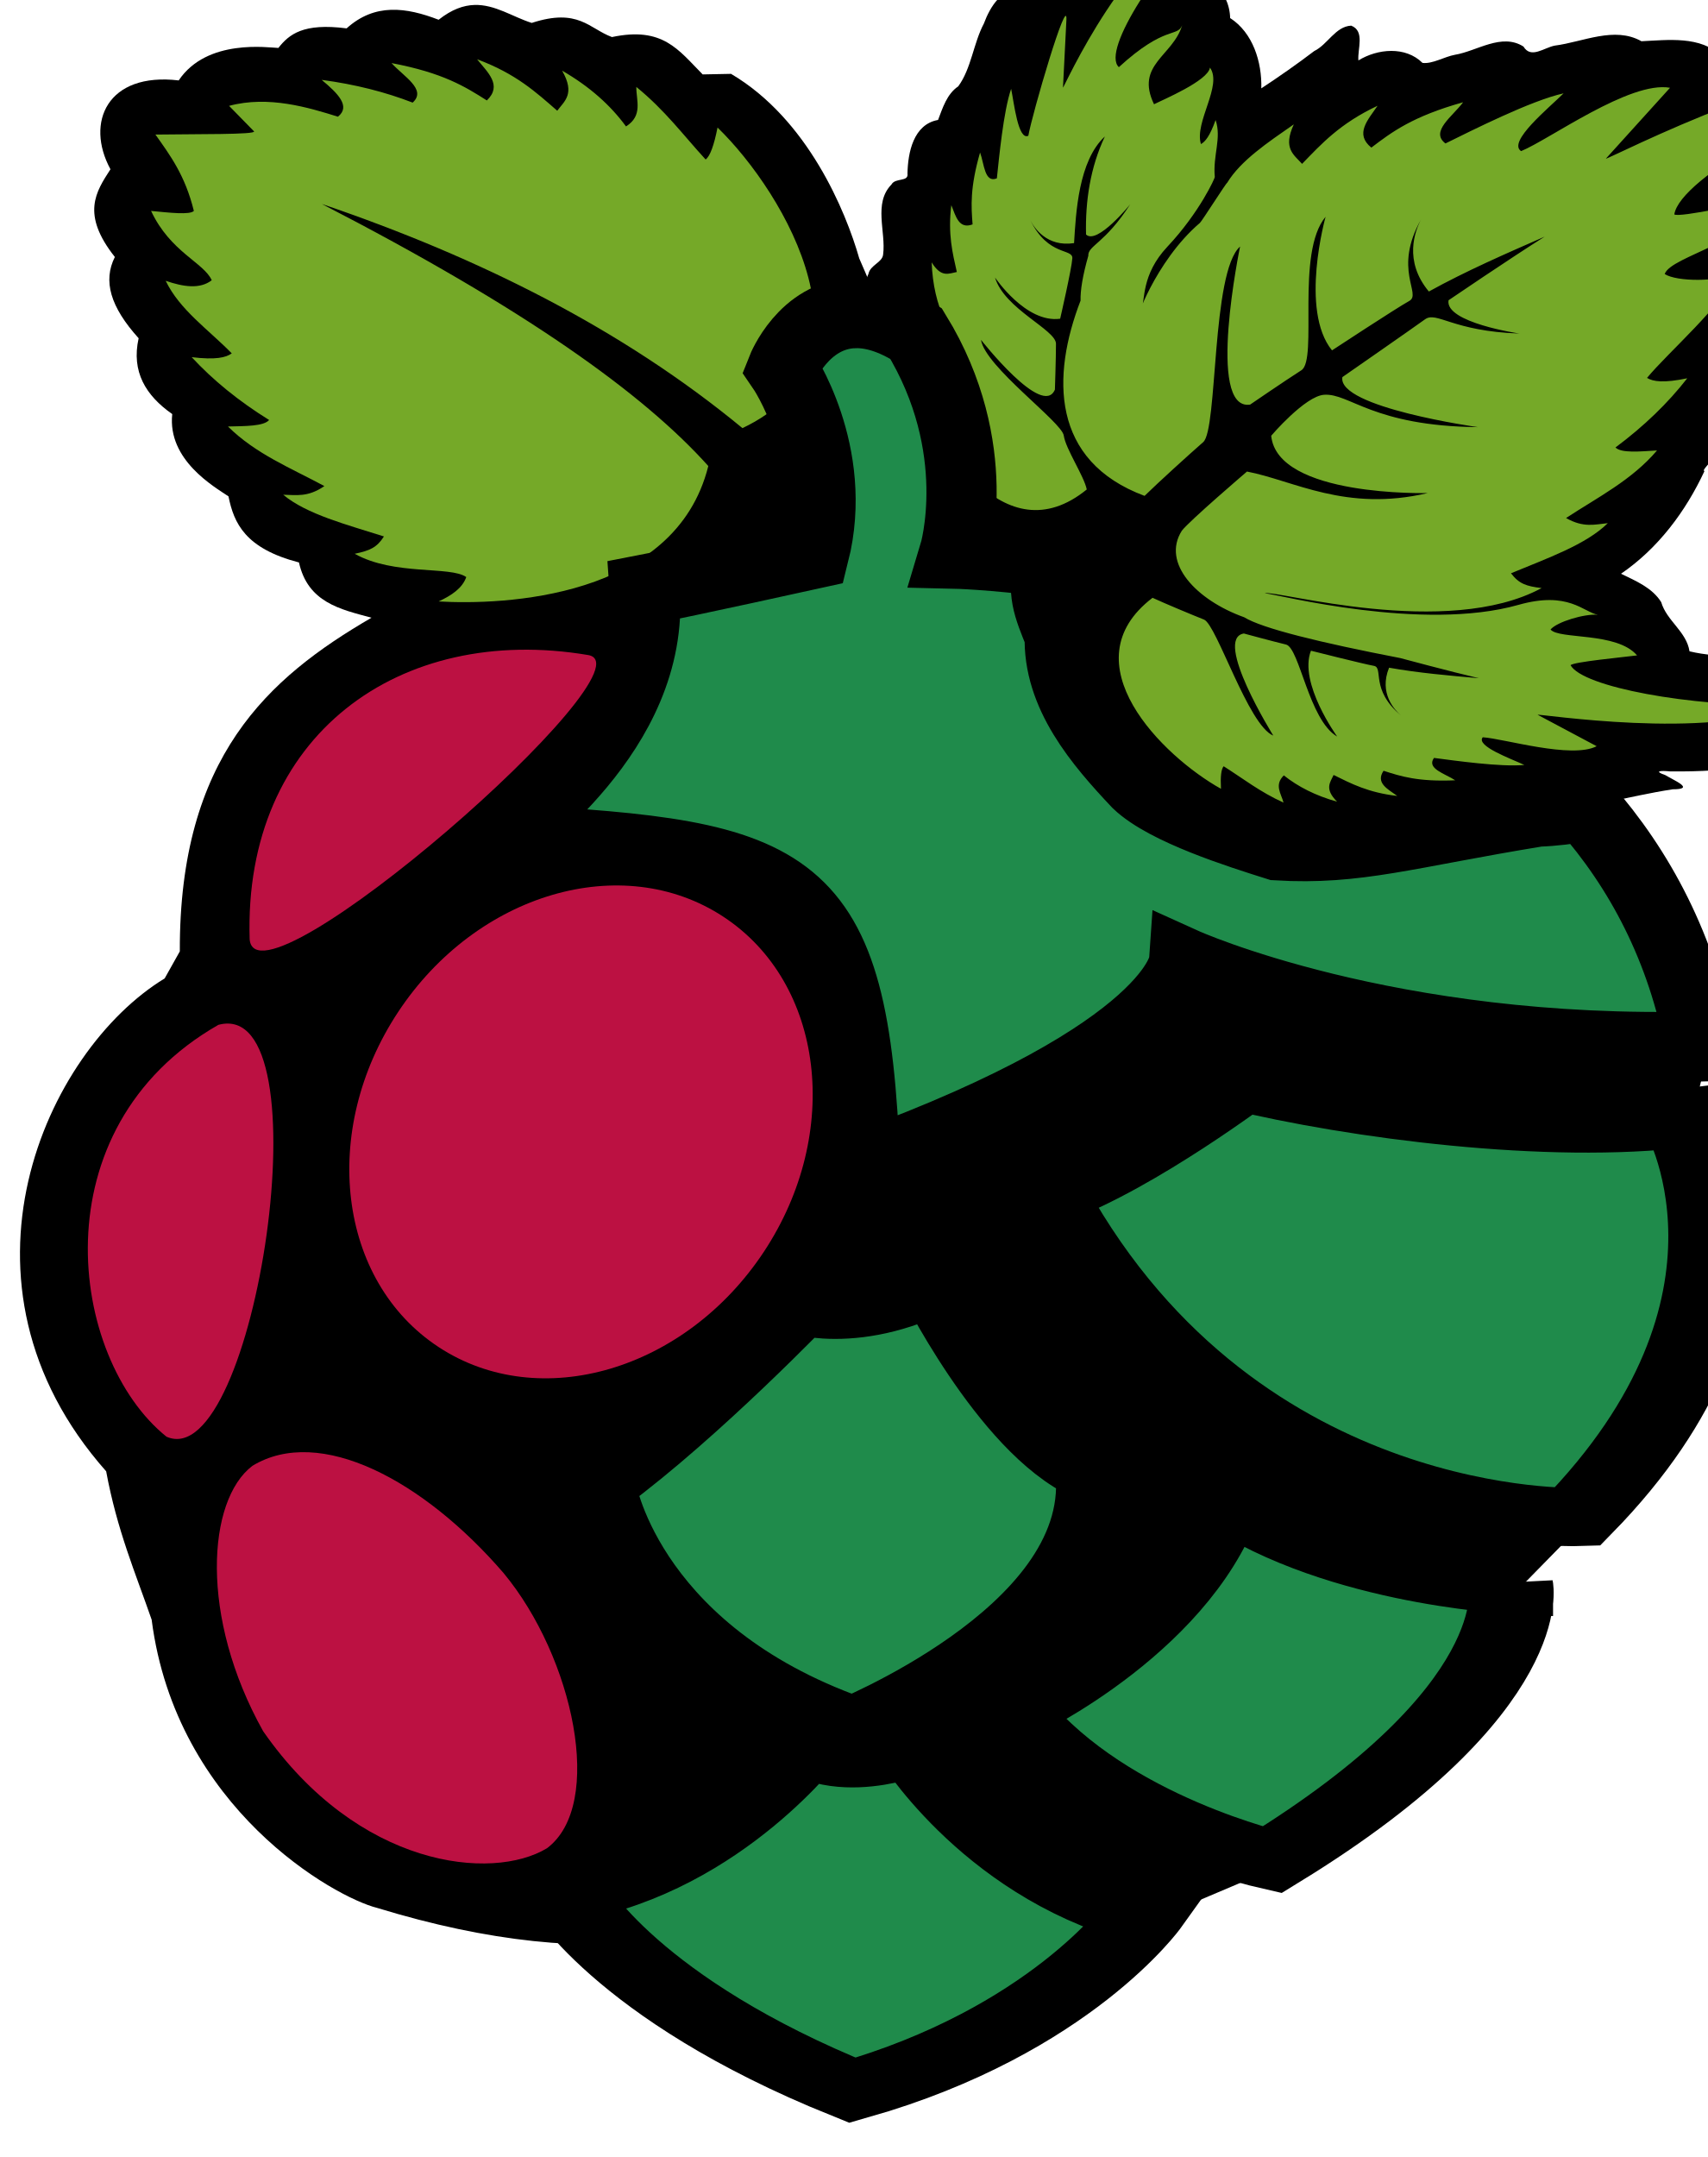
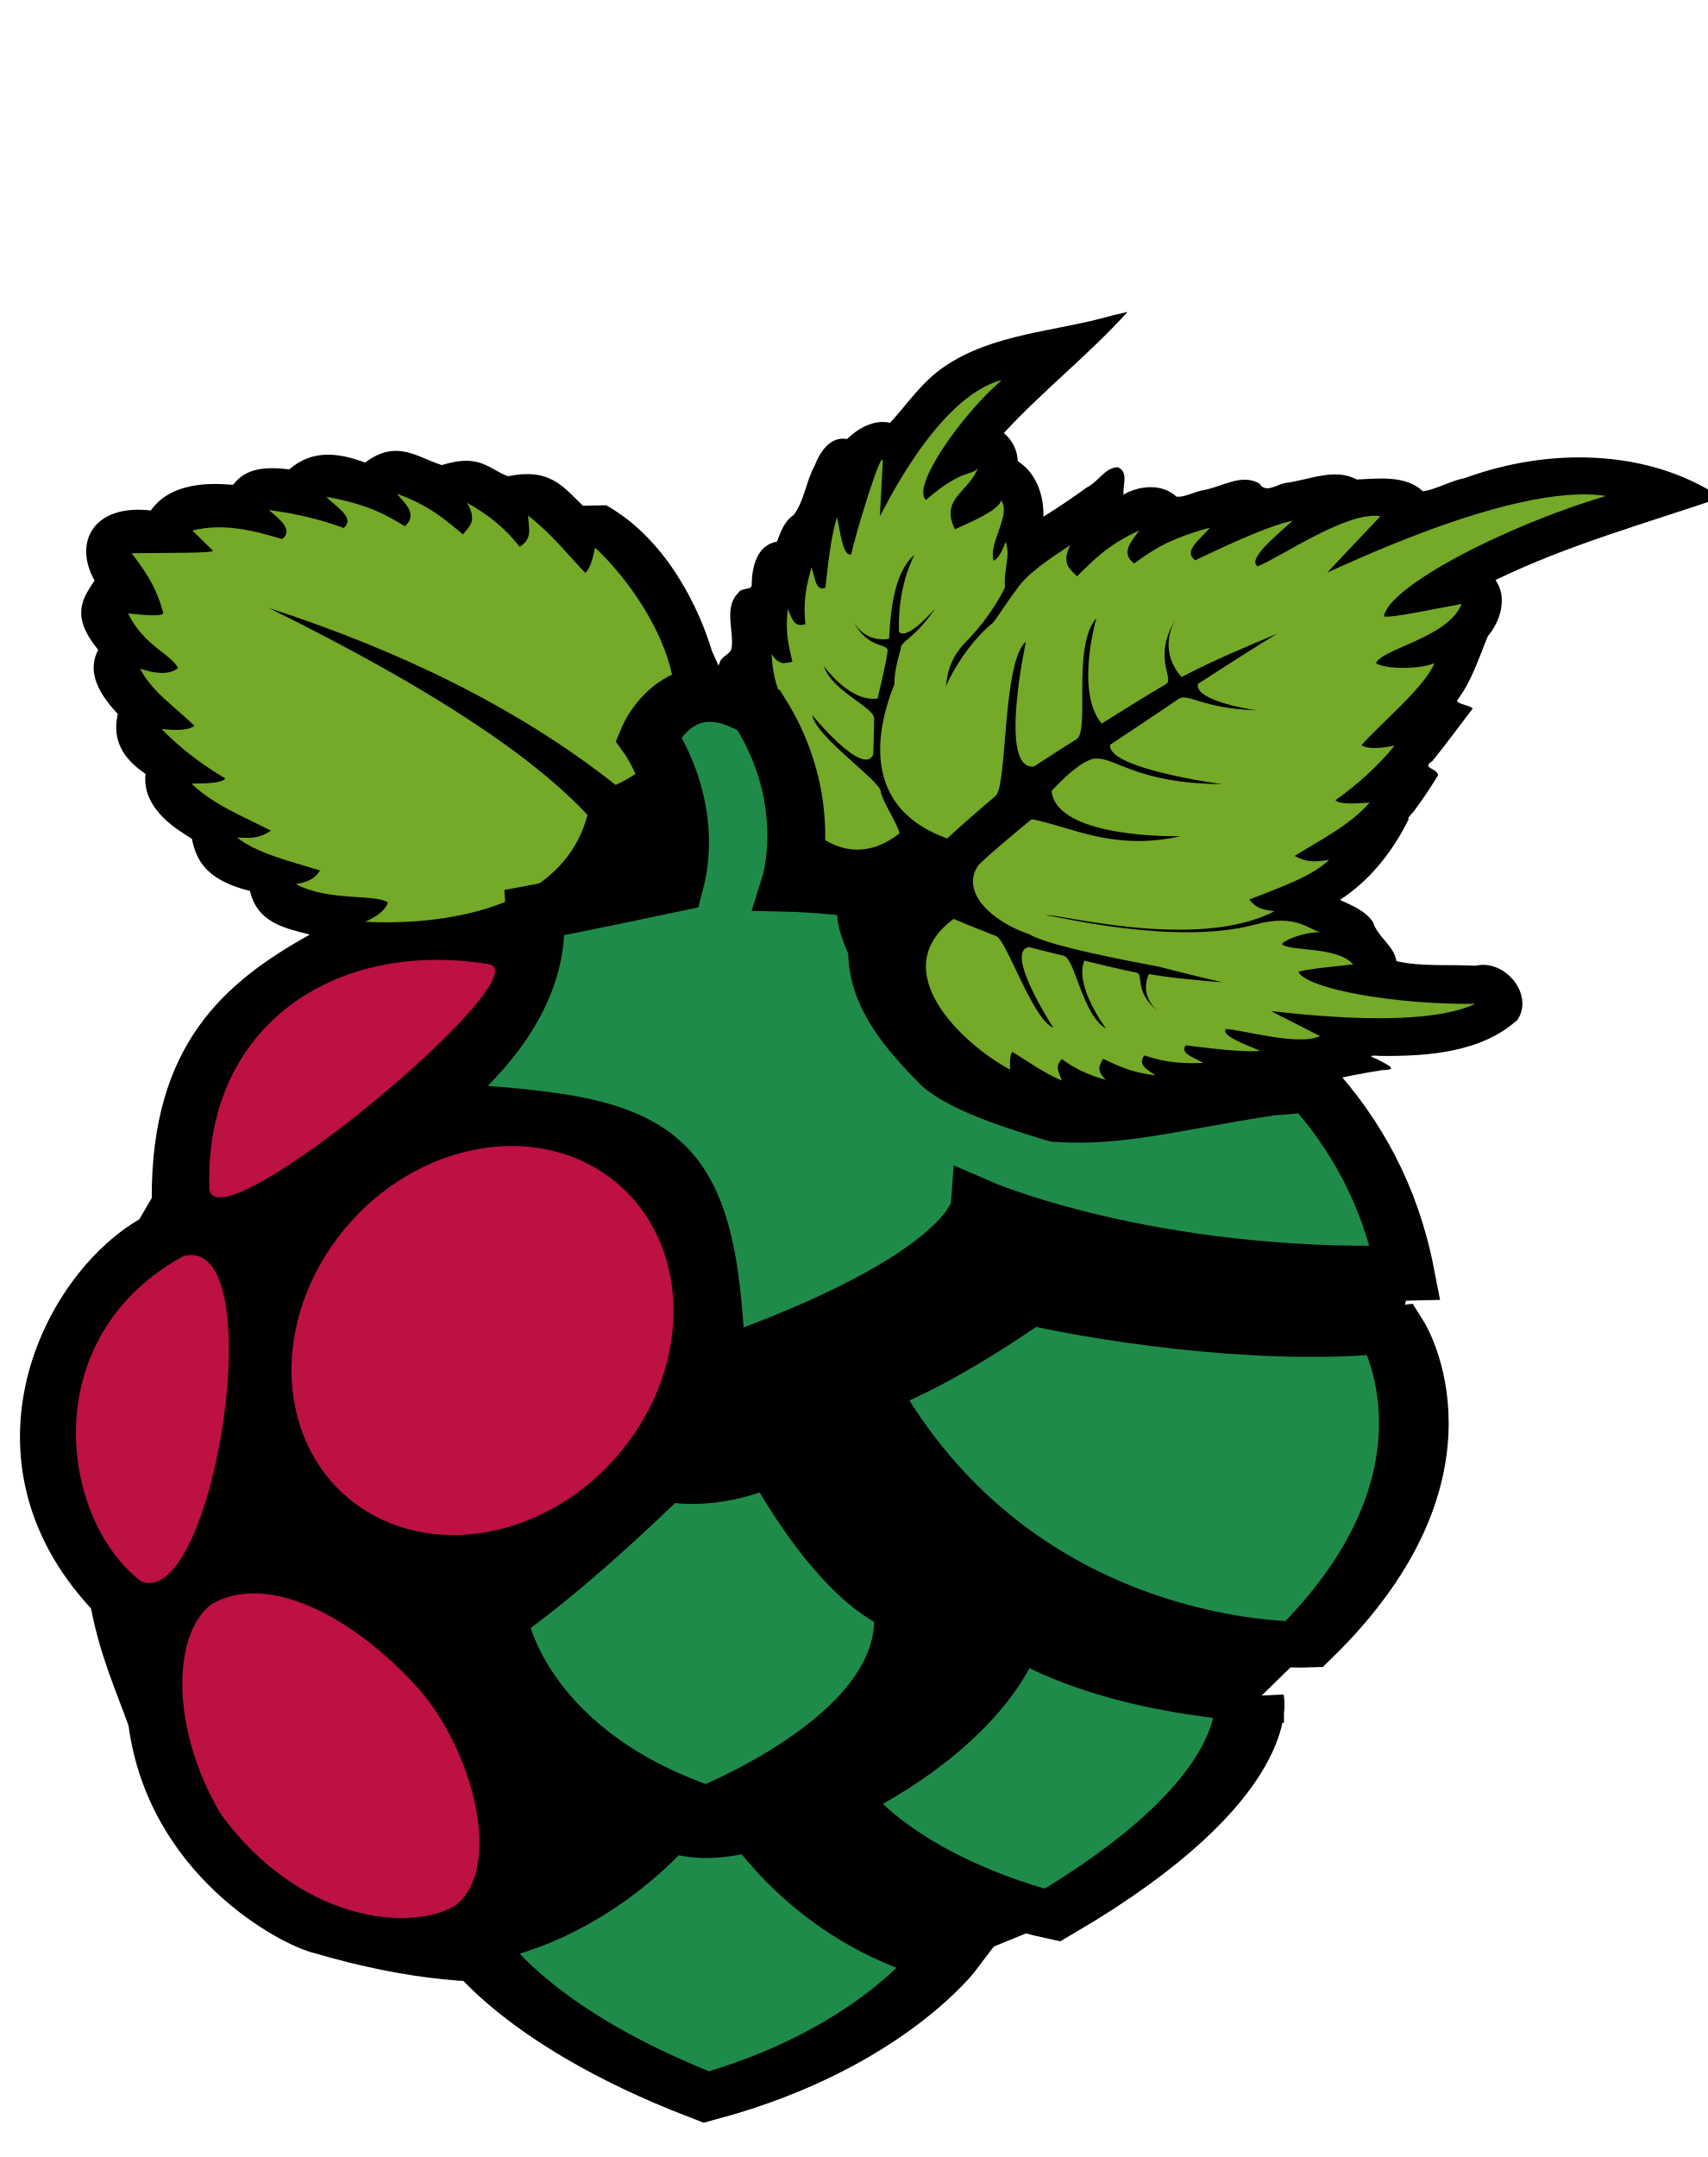
<svg xmlns="http://www.w3.org/2000/svg" viewBox="0 0 570 720" version="1.1" id="svg3817">
  <defs id="defs3821" />
-   <path d="m 158.367,1.654 0.014,0.002 c -3.619,0.112 -7.519,1.449 -11.939,4.938 -10.83,-4.176 -21.329,-5.627 -30.719,2.875 -14.5,-1.881 -19.213,2 -22.783,6.531 -3.183,-0.066 -23.818,-3.272 -33.281,10.844 -23.781,-2.814 -31.297,13.988 -22.781,29.656 -4.857,7.519 -9.89,14.947 1.469,29.281 -4.018,7.984 -1.527,16.644 7.938,27.125 -2.498,11.223 2.412,19.142 11.219,25.312 -1.647,15.358 14.084,24.287 18.781,27.469 1.804,8.949 5.563,17.392 23.531,22.061 2.963,13.336 13.762,15.64 24.219,18.439 -34.562,20.09 -64.201,46.522 -64,111.379 l -5.062,9.031 c -39.63,24.1 -75.284,101.561 -19.529,164.521 3.642,19.708 9.749,33.862 15.188,49.529 8.134,63.131 61.218,92.693 75.219,96.189 300.645,92.042 245.405,-359.063 161.027,-550.559 -4.512,-15.802 -17.206,-46.535 -42.812,-61.625 l -9.469,0.188 c -8.15,-8.245 -13.311,-16.057 -30.291,-12.469 -7.65,-2.838 -11.199,-9.806 -26.779,-4.719 -6.38,-2.018 -12.247,-6.214 -19.156,-6 z" id="path3789" />
-   <path fill="#bc1142" d="M72.91,342.09c36.41-9.76,12.292,150.63-17.333,137.47-32.587-26.21-43.083-102.97,17.333-137.47z" id="path3801" />
-   <path fill="#bc1142" d="m288.91,619.12c32.697-1.427,76.571,10.532,76.657,26.396,0.543,15.405-39.79,50.211-78.826,49.538-40.427,1.744-80.069-33.116-79.55-45.199-0.605-17.716,49.226-31.548,81.719-30.735z" id="path3811" />
-   <path fill="#bc1142" d="m168.14,525.1c23.279,28.046,33.891,77.319,14.464,91.844-18.379,11.088-63.012,6.522-94.736-39.052-21.395-38.242-18.638-77.157-3.616-88.589,22.464-13.684,57.173,4.799,83.889,35.797z" id="path3813" />
-   <g id="g6491">
-     <path id="path5898" d="m 448.83,-55.566 c -22.624,6.844 -48.056,7.448 -67.869,21.617 -8.939,6.243 -14.94,15.775 -21.924,23.721 -6.632,-1.586 -13.169,2.495 -17.436,6.869 -6.954,-1.306 -11.066,5.685 -13.109,11.193 -3.547,6.717 -4.19,15.016 -8.574,20.994 -3.8,2.539 -5.22,7.282 -6.736,11.211 -8.229,1.46 -10.068,10.892 -10.207,17.891 0.432,2.904 -4.071,1.295 -5.348,3.662 -6.124,6.251 -1.78,15.837 -2.785,23.371 -0.257,2.667 -4.303,3.474 -4.898,6.471 -3.928,8.29 2.704,16.567 2.447,24.818 -6.367,10.096 0.661,21.525 2.605,31.799 3.931,20.213 8.599,43.15 25.686,56.602 8.133,5.216 18.65,4.769 27.355,2.014 2.514,1.288 7.421,1.469 5.795,5.438 -0.727,19.659 13.203,35.883 25.893,49.32 9.485,9.052 20.245,17.82 32.84,21.793 3.021,0.375 4.94,-4.819 7.505,-1.605 6.528,2.768 13.42,7.053 20.191,7.636 3.201,-0.829 2.653,-6.817 5.996,-4.99 10.205,2.884 20.489,5.548 30.447,9.23 -0.317,-3.405 -3.06,-8.574 -2.396,-10.955 8.56,0.529 17.14,0.64 25.701,1.146 -0.113,-2.702 -0.576,-5.479 -2.104,-7.771 5.46,0.458 12.56,0.069 15.527,-5.004 15.188,-0.519 30.016,-5.146 45.023,-7.44 7.643,-0.003 0.605,-2.86 -2.459,-4.731 -4.132,-1.434 -1.403,-1.539 1.598,-1.24 19.153,0.166 40.855,-1.461 55.459,-15.248 6.843,-10.653 -5.012,-25.857 -16.988,-22.895 -10.619,-0.613 -21.881,0.493 -32,-1.941 -0.99,-6.595 -7.643,-10.196 -9.449,-16.418 -3.011,-4.833 -8.515,-7.092 -13.418,-9.477 12.364,-8.453 21.604,-20.805 27.873,-34.291 -1.161,-0.06 2.335,-3.102 2.758,-4.248 3.313,-4.55 6.25,-9.359 9.092,-14.213 -0.564,-3.203 -6.906,-2.812 -2.354,-5.914 5.643,-7.277 10.934,-14.817 16.361,-22.254 -1.296,-1.59 -6.693,-1.803 -6.23,-3.549 5.887,-8.104 8.769,-17.948 12.35,-27.004 5.18,-6.461 8.094,-16.386 3.125,-23.775 C 633.232,41.486 664.876,32.346 695.555,21.395 665.453,0.392 625.147,0.362 591.791,13.146 c -5.882,1.173 -11.053,4.595 -16.973,5.617 -7.07,-6.934 -18.043,-5.388 -26.805,-5 -9.009,-5.093 -19.52,0.26 -28.918,1.461 -3.612,0.681 -7.957,4.494 -10.453,0.324 -7.281,-4.653 -15.521,1.515 -22.878,2.734 -3.506,0.631 -7.544,3.145 -10.845,2.713 -5.68,-5.643 -15.017,-4.749 -21.396,-0.826 -0.356,-3.759 2.271,-9.826 -2.414,-11.609 -5.267,0.267 -7.864,6.329 -12.34,8.483 -5.702,4.346 -11.643,8.484 -17.662,12.451 0.239,-8.827 -2.824,-18.597 -10.408,-23.463 -0.085,-4.527 -2.191,-8.97 -5.615,-11.928 15.803,-17.93 34.442,-33.113 50.08,-51.205 -2.111,0.512 -4.223,1.023 -6.334,1.535 z" style="fill:#000000;fill-opacity:1;stroke-width:1" />
-     <path id="path3793" d="m 404.258,-28.31 c -27.054,7.248 -49.417,58.544 -49.366,57.527 l 1.141,-22.515 c 0.478,-9.426 -11.483,31.497 -12.709,38.611 -3.4,1.661 -4.761,-10.873 -5.739,-15.658 -2.581,7.505 -4.03,23.012 -4.77,29.878 -4.107,1.671 -4.213,-4.787 -5.605,-8.632 -3.415,11.902 -2.967,17.965 -2.5,24.001 -4.615,1.714 -5.608,-2.779 -7.101,-6.415 -1.188,9.721 0.406,15.915 1.844,22.307 -2.646,0.481 -5.185,2.05 -8.403,-3.224 0.28,7.506 1.827,13.878 4.381,19.35 -3.919,2.443 -6.141,-0.592 -8.857,-2.028 1.634,8.523 4.652,14.997 7.13,22.269 -1.111,0.598 -3.708,0.249 -7.53,-0.883 6.016,21.473 29.015,59.615 56.657,37.106 -0.884,-4.45 -7.033,-13.498 -7.681,-18.011 -0.648,-4.513 -26.297,-23.02 -27.627,-31.937 0,0 20.607,26.296 24.673,16.613 0,0 0.356,-10.623 0.356,-15.307 3.2e-4,-4.684 -17.215,-11.6 -20.355,-22.122 0,0 10.305,15.351 21.752,13.77 0,0 3.853,-16.673 4.063,-20.163 0.205,-3.407 -8.013,-0.536 -14.012,-12.702 1.227,2.419 5.435,9.018 14.591,7.625 0.611,-10.066 1.481,-27.51 10.289,-35.597 -4.839,10.208 -6.574,21.545 -6.288,32.727 3.711,3.567 14.739,-10.087 14.739,-10.087 -8.465,13.156 -14.175,13.78 -13.984,17.181 -1.896,6.667 -2.677,11.547 -2.586,14.97 -9.702,25.166 -9.928,53.532 21.373,65.18 4.621,-4.528 14.703,-13.684 19.585,-17.958 4.882,-4.274 2.691,-56.762 12.298,-65.271 0,0 -11.422,54.967 3.346,52.764 0,0 11.535,-7.901 17.132,-11.477 5.596,-3.577 -2.029,-39.175 8.071,-51.219 0,0 -8.755,31.181 2.143,44.589 0,0 21.477,-14.11 25.813,-16.508 4.204,-2.326 -5.55,-10.531 3.954,-27.266 -2.025,3.795 -5.963,13.906 2.57,24.129 12.503,-6.906 25.6,-12.594 38.67,-18.319 -11.51,7.237 -32.093,21.234 -32.093,21.234 -1.341,7.462 23.652,11.116 23.652,11.116 -22.38,-0.762 -27.618,-7.576 -31.531,-4.734 -3.913,2.842 -27.57,19.272 -27.57,19.272 -1.8,10.108 45.265,16.704 45.265,16.704 -35.121,-0.375 -42.817,-11.371 -51.351,-10.81 -6.378,0.419 -17.68,13.681 -17.68,13.681 2.027,20.484 52.261,19.13 52.261,19.13 -27.392,6.428 -44.726,-4.18 -60.343,-7.182 0,0 -19.325,16.53 -21.763,19.767 -6.849,10.802 4.915,23.193 20.834,28.879 6.001,3.715 25.282,8.432 52.091,13.615 1e-5,1e-5 16.94,4.555 26.28,6.73 -10.035,-0.892 -20.08,-1.755 -30.006,-3.512 -3.492,8.572 1.934,14.206 4.001,15.967 -10.424,-8.675 -5.713,-15.991 -9.073,-16.588 -3.443,-0.612 -21.011,-5.053 -21.011,-5.053 -4.212,10.76 8.762,28.659 8.762,28.659 -9.497,-5.511 -12.542,-29.626 -17.096,-30.72 -4.554,-1.094 -14.064,-3.683 -14.064,-3.683 -10.364,1.691 9.829,34.084 9.829,34.084 -8.36,-3.377 -18.898,-37.044 -23.134,-38.729 -4.237,-1.685 -13.061,-5.372 -17.182,-7.272 -28.344,21.618 3.37,52.893 22.843,63.759 -0.208,-3.981 0.058,-6.587 0.899,-7.528 6.491,4.108 12.082,8.555 19.987,12.135 -0.762,-2.977 -3.193,-5.847 0.098,-9.086 4.724,3.761 10.558,6.755 17.791,8.78 -4.376,-4.361 -2.258,-6.462 -1.172,-8.923 5.879,2.891 11.529,5.888 21.258,7.004 -3.186,-2.301 -7.321,-4.318 -4.576,-8.404 5.76,1.864 11.55,3.719 23.92,3.179 -3.414,-2.252 -9.668,-3.865 -7.084,-7.469 6.849,0.885 22.265,3.1 30.165,2.344 -4.424,-2.069 -16.294,-6.321 -13.884,-9.238 7.203,0.47 29.64,7.308 38.031,2.989 l -19.677,-10.477 c -0.826,-0.595 58.405,8.798 82.624,-3.172 -31.933,0.478 -67.619,-6.126 -71.652,-13.382 0.678,-1.094 17.784,-2.706 22.192,-3.281 -6.766,-7.933 -26.09,-5.232 -28.887,-8.649 2.179,-2.569 11.372,-5.324 15.811,-4.911 -4.838,-0.884 -9.812,-8.046 -26.519,-3.314 -32.009,9.066 -79.854,-3.37 -84.709,-3.892 3.682,-1.097 60.792,15.422 92.433,-1.713 -5.115,-0.612 -7.551,-1.427 -10.219,-4.935 12.024,-4.999 25.047,-9.533 32.319,-16.733 -4.221,0.414 -8.091,1.644 -13.937,-1.712 10.562,-6.913 21.972,-12.651 30.371,-22.555 -5.736,0.349 -11.901,0.96 -13.875,-0.992 9.596,-7.144 17.549,-14.857 23.973,-23.098 -7.928,1.652 -11.382,1.108 -13.438,-0.122 6.989,-8.5 25.768,-24.663 29.564,-34.726 -5.773,2.558 -19.483,2.728 -23.664,0.049 2.101,-6.095 29.417,-10.843 34.665,-25.114 -6.21,1.142 -30.01,6.45 -31.455,5.198 1.899,-12.095 46.705,-37.326 89.905,-50.834 C 610.488,14.479 535.356,54.131 536.179,52.919 l 21.383,-23.618 c -13.392,-2.405 -40.256,17.274 -49.72,21.141 -4.66,-3.072 9.244,-14.383 14.19,-19.286 -10.997,2.436 -30.664,12.427 -39.449,16.727 -5.229,-3.968 2.405,-9.036 5.903,-13.75 -16.908,4.73 -23.798,9.933 -30.642,15.139 -5.68,-4.584 -1.097,-9.284 2.072,-13.967 -12.548,5.907 -18.693,12.675 -25.198,19.392 -2.657,-3.012 -6.529,-5.055 -2.76,-13.192 -8.747,6.09 -17.725,12.076 -22.253,19.516 -0.24,-0.126 -8.436,12.816 -9.086,13.37 -15.281,13.026 -22.295,34.923 -19.552,28.859 1.335,-2.951 -0.146,-11.503 8.681,-20.898 10.844,-11.542 15.978,-23.129 15.828,-23.278 -0.684,-7.311 2.332,-12.874 0.269,-19.008 -1.919,5.372 -3.466,7.245 -4.895,8.024 -2.265,-7.342 7.303,-19.526 3.012,-25.529 -0.636,4.413 -15.672,10.715 -18.678,12.233 -6.368,-13.237 6.383,-16.105 9.411,-26.395 -1.588,4.151 -5.685,-0.151 -21.145,14.016 -6.113,-5.617 14.56,-36.29 30.707,-50.725 z" style="fill:#75a928;stroke-width:1" />
+   <g id="g848" transform="matrix(0.8244777,0,0,0.7894383,1.170089,149.1969)">
+     <path id="path3789" d="m 158.367,1.654 0.014,0.002 c -3.619,0.112 -7.519,1.449 -11.939,4.938 -10.83,-4.176 -21.329,-5.627 -30.719,2.875 -14.5,-1.881 -19.213,2 -22.783,6.531 -3.183,-0.066 -23.818,-3.272 -33.281,10.844 -23.781,-2.814 -31.297,13.988 -22.781,29.656 -4.857,7.519 -9.89,14.947 1.469,29.281 -4.018,7.984 -1.527,16.644 7.938,27.125 -2.498,11.223 2.412,19.142 11.219,25.312 -1.647,15.358 14.084,24.287 18.781,27.469 1.804,8.949 5.563,17.392 23.531,22.061 2.963,13.336 13.762,15.64 24.219,18.439 -34.562,20.09 -64.201,46.522 -64,111.379 l -5.062,9.031 c -39.63,24.1 -75.284,101.561 -19.529,164.521 3.642,19.708 9.749,33.862 15.188,49.529 8.134,63.131 61.218,92.693 75.219,96.189 300.645,92.042 245.405,-359.063 161.027,-550.559 -4.512,-15.802 -17.206,-46.535 -42.812,-61.625 l -9.469,0.188 c -8.15,-8.245 -13.311,-16.057 -30.291,-12.469 -7.65,-2.838 -11.199,-9.806 -26.779,-4.719 -6.38,-2.018 -12.247,-6.214 -19.156,-6 z" />
+     <path id="path3801" d="M 72.91,342.09 C 109.32,332.33 85.202,492.72 55.577,479.56 22.99,453.35 12.494,376.59 72.91,342.09 Z" style="fill:#bc1142" />
+     <path id="path3811" d="m 288.91,619.12 c 32.697,-1.427 76.571,10.532 76.657,26.396 0.543,15.405 -39.79,50.211 -78.826,49.538 -40.427,1.744 -80.069,-33.116 -79.55,-45.199 -0.605,-17.716 49.226,-31.548 81.719,-30.735 z" style="fill:#bc1142" />
+     <path id="path3813" d="m 168.14,525.1 c 23.279,28.046 33.891,77.319 14.464,91.844 -18.379,11.088 -63.012,6.522 -94.736,-39.052 -21.395,-38.242 -18.638,-77.157 -3.616,-88.589 22.464,-13.684 57.173,4.799 83.889,35.797 z" style="fill:#bc1142" />
+     <g id="g6491">
+       <path style="fill:#000000;fill-opacity:1;stroke-width:1" d="m 448.83,-55.566 c -22.624,6.844 -48.056,7.448 -67.869,21.617 -8.939,6.243 -14.94,15.775 -21.924,23.721 -6.632,-1.586 -13.169,2.495 -17.436,6.869 -6.954,-1.306 -11.066,5.685 -13.109,11.193 -3.547,6.717 -4.19,15.016 -8.574,20.994 -3.8,2.539 -5.22,7.282 -6.736,11.211 -8.229,1.46 -10.068,10.892 -10.207,17.891 0.432,2.904 -4.071,1.295 -5.348,3.662 -6.124,6.251 -1.78,15.837 -2.785,23.371 -0.257,2.667 -4.303,3.474 -4.898,6.471 -3.928,8.29 2.704,16.567 2.447,24.818 -6.367,10.096 0.661,21.525 2.605,31.799 3.931,20.213 8.599,43.15 25.686,56.602 8.133,5.216 18.65,4.769 27.355,2.014 2.514,1.288 7.421,1.469 5.795,5.438 -0.727,19.659 13.203,35.883 25.893,49.32 9.485,9.052 20.245,17.82 32.84,21.793 3.021,0.375 4.94,-4.819 7.505,-1.605 6.528,2.768 13.42,7.053 20.191,7.636 3.201,-0.829 2.653,-6.817 5.996,-4.99 10.205,2.884 20.489,5.548 30.447,9.23 -0.317,-3.405 -3.06,-8.574 -2.396,-10.955 8.56,0.529 17.14,0.64 25.701,1.146 -0.113,-2.702 -0.576,-5.479 -2.104,-7.771 5.46,0.458 12.56,0.069 15.527,-5.004 15.188,-0.519 30.016,-5.146 45.023,-7.44 7.643,-0.003 0.605,-2.86 -2.459,-4.731 -4.132,-1.434 -1.403,-1.539 1.598,-1.24 19.153,0.166 40.855,-1.461 55.459,-15.248 6.843,-10.653 -5.012,-25.857 -16.988,-22.895 -10.619,-0.613 -21.881,0.493 -32,-1.941 -0.99,-6.595 -7.643,-10.196 -9.449,-16.418 -3.011,-4.833 -8.515,-7.092 -13.418,-9.477 12.364,-8.453 21.604,-20.805 27.873,-34.291 -1.161,-0.06 2.335,-3.102 2.758,-4.248 3.313,-4.55 6.25,-9.359 9.092,-14.213 -0.564,-3.203 -6.906,-2.812 -2.354,-5.914 5.643,-7.277 10.934,-14.817 16.361,-22.254 -1.296,-1.59 -6.693,-1.803 -6.23,-3.549 5.887,-8.104 8.769,-17.948 12.35,-27.004 5.18,-6.461 8.094,-16.386 3.125,-23.775 C 633.232,41.486 664.876,32.346 695.555,21.395 665.453,0.392 625.147,0.362 591.791,13.146 c -5.882,1.173 -11.053,4.595 -16.973,5.617 -7.07,-6.934 -18.043,-5.388 -26.805,-5 -9.009,-5.093 -19.52,0.26 -28.918,1.461 -3.612,0.681 -7.957,4.494 -10.453,0.324 -7.281,-4.653 -15.521,1.515 -22.878,2.734 -3.506,0.631 -7.544,3.145 -10.845,2.713 -5.68,-5.643 -15.017,-4.749 -21.396,-0.826 -0.356,-3.759 2.271,-9.826 -2.414,-11.609 -5.267,0.267 -7.864,6.329 -12.34,8.483 -5.702,4.346 -11.643,8.484 -17.662,12.451 0.239,-8.827 -2.824,-18.597 -10.408,-23.463 -0.085,-4.527 -2.191,-8.97 -5.615,-11.928 15.803,-17.93 34.442,-33.113 50.08,-51.205 -2.111,0.512 -4.223,1.023 -6.334,1.535 z" id="path5898" />
+       <path style="fill:#75a928;stroke-width:1" d="m 404.258,-28.31 c -27.054,7.248 -49.417,58.544 -49.366,57.527 l 1.141,-22.515 c 0.478,-9.426 -11.483,31.497 -12.709,38.611 -3.4,1.661 -4.761,-10.873 -5.739,-15.658 -2.581,7.505 -4.03,23.012 -4.77,29.878 -4.107,1.671 -4.213,-4.787 -5.605,-8.632 -3.415,11.902 -2.967,17.965 -2.5,24.001 -4.615,1.714 -5.608,-2.779 -7.101,-6.415 -1.188,9.721 0.406,15.915 1.844,22.307 -2.646,0.481 -5.185,2.05 -8.403,-3.224 0.28,7.506 1.827,13.878 4.381,19.35 -3.919,2.443 -6.141,-0.592 -8.857,-2.028 1.634,8.523 4.652,14.997 7.13,22.269 -1.111,0.598 -3.708,0.249 -7.53,-0.883 6.016,21.473 29.015,59.615 56.657,37.106 -0.884,-4.45 -7.033,-13.498 -7.681,-18.011 -0.648,-4.513 -26.297,-23.02 -27.627,-31.937 0,0 20.607,26.296 24.673,16.613 0,0 0.356,-10.623 0.356,-15.307 3.2e-4,-4.684 -17.215,-11.6 -20.355,-22.122 0,0 10.305,15.351 21.752,13.77 0,0 3.853,-16.673 4.063,-20.163 0.205,-3.407 -8.013,-0.536 -14.012,-12.702 1.227,2.419 5.435,9.018 14.591,7.625 0.611,-10.066 1.481,-27.51 10.289,-35.597 -4.839,10.208 -6.574,21.545 -6.288,32.727 3.711,3.567 14.739,-10.087 14.739,-10.087 -8.465,13.156 -14.175,13.78 -13.984,17.181 -1.896,6.667 -2.677,11.547 -2.586,14.97 -9.702,25.166 -9.928,53.532 21.373,65.18 4.621,-4.528 14.703,-13.684 19.585,-17.958 4.882,-4.274 2.691,-56.762 12.298,-65.271 0,0 -11.422,54.967 3.346,52.764 0,0 11.535,-7.901 17.132,-11.477 5.596,-3.577 -2.029,-39.175 8.071,-51.219 0,0 -8.755,31.181 2.143,44.589 0,0 21.477,-14.11 25.813,-16.508 4.204,-2.326 -5.55,-10.531 3.954,-27.266 -2.025,3.795 -5.963,13.906 2.57,24.129 12.503,-6.906 25.6,-12.594 38.67,-18.319 -11.51,7.237 -32.093,21.234 -32.093,21.234 -1.341,7.462 23.652,11.116 23.652,11.116 -22.38,-0.762 -27.618,-7.576 -31.531,-4.734 -3.913,2.842 -27.57,19.272 -27.57,19.272 -1.8,10.108 45.265,16.704 45.265,16.704 -35.121,-0.375 -42.817,-11.371 -51.351,-10.81 -6.378,0.419 -17.68,13.681 -17.68,13.681 2.027,20.484 52.261,19.13 52.261,19.13 -27.392,6.428 -44.726,-4.18 -60.343,-7.182 0,0 -19.325,16.53 -21.763,19.767 -6.849,10.802 4.915,23.193 20.834,28.879 6.001,3.715 25.282,8.432 52.091,13.615 1e-5,1e-5 16.94,4.555 26.28,6.73 -10.035,-0.892 -20.08,-1.755 -30.006,-3.512 -3.492,8.572 1.934,14.206 4.001,15.967 -10.424,-8.675 -5.713,-15.991 -9.073,-16.588 -3.443,-0.612 -21.011,-5.053 -21.011,-5.053 -4.212,10.76 8.762,28.659 8.762,28.659 -9.497,-5.511 -12.542,-29.626 -17.096,-30.72 -4.554,-1.094 -14.064,-3.683 -14.064,-3.683 -10.364,1.691 9.829,34.084 9.829,34.084 -8.36,-3.377 -18.898,-37.044 -23.134,-38.729 -4.237,-1.685 -13.061,-5.372 -17.182,-7.272 -28.344,21.618 3.37,52.893 22.843,63.759 -0.208,-3.981 0.058,-6.587 0.899,-7.528 6.491,4.108 12.082,8.555 19.987,12.135 -0.762,-2.977 -3.193,-5.847 0.098,-9.086 4.724,3.761 10.558,6.755 17.791,8.78 -4.376,-4.361 -2.258,-6.462 -1.172,-8.923 5.879,2.891 11.529,5.888 21.258,7.004 -3.186,-2.301 -7.321,-4.318 -4.576,-8.404 5.76,1.864 11.55,3.719 23.92,3.179 -3.414,-2.252 -9.668,-3.865 -7.084,-7.469 6.849,0.885 22.265,3.1 30.165,2.344 -4.424,-2.069 -16.294,-6.321 -13.884,-9.238 7.203,0.47 29.64,7.308 38.031,2.989 l -19.677,-10.477 c -0.826,-0.595 58.405,8.798 82.624,-3.172 -31.933,0.478 -67.619,-6.126 -71.652,-13.382 0.678,-1.094 17.784,-2.706 22.192,-3.281 -6.766,-7.933 -26.09,-5.232 -28.887,-8.649 2.179,-2.569 11.372,-5.324 15.811,-4.911 -4.838,-0.884 -9.812,-8.046 -26.519,-3.314 -32.009,9.066 -79.854,-3.37 -84.709,-3.892 3.682,-1.097 60.792,15.422 92.433,-1.713 -5.115,-0.612 -7.551,-1.427 -10.219,-4.935 12.024,-4.999 25.047,-9.533 32.319,-16.733 -4.221,0.414 -8.091,1.644 -13.937,-1.712 10.562,-6.913 21.972,-12.651 30.371,-22.555 -5.736,0.349 -11.901,0.96 -13.875,-0.992 9.596,-7.144 17.549,-14.857 23.973,-23.098 -7.928,1.652 -11.382,1.108 -13.438,-0.122 6.989,-8.5 25.768,-24.663 29.564,-34.726 -5.773,2.558 -19.483,2.728 -23.664,0.049 2.101,-6.095 29.417,-10.843 34.665,-25.114 -6.21,1.142 -30.01,6.45 -31.455,5.198 1.899,-12.095 46.705,-37.326 89.905,-50.834 C 610.488,14.479 535.356,54.131 536.179,52.919 l 21.383,-23.618 c -13.392,-2.405 -40.256,17.274 -49.72,21.141 -4.66,-3.072 9.244,-14.383 14.19,-19.286 -10.997,2.436 -30.664,12.427 -39.449,16.727 -5.229,-3.968 2.405,-9.036 5.903,-13.75 -16.908,4.73 -23.798,9.933 -30.642,15.139 -5.68,-4.584 -1.097,-9.284 2.072,-13.967 -12.548,5.907 -18.693,12.675 -25.198,19.392 -2.657,-3.012 -6.529,-5.055 -2.76,-13.192 -8.747,6.09 -17.725,12.076 -22.253,19.516 -0.24,-0.126 -8.436,12.816 -9.086,13.37 -15.281,13.026 -22.295,34.923 -19.552,28.859 1.335,-2.951 -0.146,-11.503 8.681,-20.898 10.844,-11.542 15.978,-23.129 15.828,-23.278 -0.684,-7.311 2.332,-12.874 0.269,-19.008 -1.919,5.372 -3.466,7.245 -4.895,8.024 -2.265,-7.342 7.303,-19.526 3.012,-25.529 -0.636,4.413 -15.672,10.715 -18.678,12.233 -6.368,-13.237 6.383,-16.105 9.411,-26.395 -1.588,4.151 -5.685,-0.151 -21.145,14.016 -6.113,-5.617 14.56,-36.29 30.707,-50.725 z" id="path3793" />
+     </g>
+     <path id="path3791" d="m 107.39,68.056 c 67.948,35.031 107.45,63.369 129.09,87.504 -11.082,44.418 -68.896,46.445 -90.036,45.199 4.328,-2.015 7.94,-4.428 9.22,-8.136 -5.304,-3.77 -24.113,-0.397 -37.244,-7.774 5.044,-1.045 7.404,-2.063 9.763,-5.785 -12.406,-3.957 -25.769,-7.366 -33.628,-13.921 4.241,0.052 8.201,0.949 13.74,-2.893 -11.112,-5.988 -22.969,-10.734 -32.181,-19.887 5.745,-0.141 11.939,-0.057 13.74,-2.17 -10.17,-6.301 -18.751,-13.308 -25.854,-20.972 8.04,0.971 11.435,0.135 13.379,-1.266 -7.688,-7.874 -17.418,-14.523 -22.057,-24.226 5.97,2.058 11.431,2.845 15.368,-0.181 -2.612,-5.894 -13.805,-9.37 -20.249,-23.142 6.284,0.609 12.95,1.371 14.283,0 -2.917,-11.884 -7.922,-18.565 -12.831,-25.487 13.45,-0.2 33.828,0.052 32.905,-1.085 l -8.316,-8.497 c 13.138,-3.537 26.581,0.568 36.34,3.616 4.382,-3.458 -0.078,-7.83 -5.424,-12.294 11.165,1.491 21.254,4.057 30.373,7.593 4.872,-4.399 -3.164,-8.799 -7.051,-13.198 17.249,3.273 24.557,7.871 31.82,12.475 5.269,-5.051 0.302,-9.343 -3.254,-13.74 13.006,4.817 19.705,11.036 26.758,17.175 2.391,-3.227 6.075,-5.592 1.627,-13.379 9.234,5.323 16.189,11.595 21.334,18.622 5.713,-3.638 3.404,-8.613 3.435,-13.198 9.597,7.806 15.687,16.114 23.142,24.226 1.502,-1.093 2.817,-4.802 3.978,-10.667 22.895,22.212 55.246,78.158 8.316,100.34 -39.94,-32.94 -87.64,-56.883 -140.5,-74.844 z" style="fill:#75a928" />
+     <g id="g5064" transform="matrix(6.076131,0,0,5.653045,-67.7495,76.4435)">
+       <path id="path4990" transform="matrix(0.1645784,0,0,0.1768958,-69.5756,-2.908787)" d="m 885.75,261.398 -148.748,2.012 c -8.794,36.924 -26.75,107.045 -26.75,107.045 0,0 -45,28.5 -25.5,49.5 19.5,21 40.137,61.498 40.137,61.498 0,0 0.335,43.234 -20.637,52.502 -9.734,4.301 -17.861,21.09 -23.779,37.848 l 191.738,7.236 42.9,-18.178 79.783,-91.924 22.131,-22.586 35.432,-133.111 5.731,-23.932 z" style="fill:#000000;fill-opacity:1;fill-rule:evenodd;stroke:#000000;stroke-width:5.861px;stroke-linecap:butt;stroke-linejoin:miter;stroke-opacity:1" />
+       <g id="g4933" transform="matrix(1.291968,0,0,0.9581898,-19.80006,-6.03971)" style="stroke-width:3.595;stroke-miterlimit:4;stroke-dasharray:none">
+         <path id="path3893" transform="matrix(0.1273858,0,0,0.1846146,23.95583,-7.809336)" d="m 285.381,104.5 c -17.064,0.413 -24.248,18.592 -24.248,18.592 0,0 19.158,27.91 10.643,61.695 0,0 -42.607,9.398 -56.525,12.068 3.549,48.331 -45.668,79.292 -45.668,83.387 95.936,5.269 115.578,11.304 119.225,108.727 C 393.121,350.776 395.25,321.398 395.25,321.398 c 0,0 68.123,30.848 172.438,27.91 -6.11,-32.824 -20.185,-59.101 -38.699,-80.141 -5.158,0.888 -10.336,1.558 -15.557,1.736 -43.728,7.157 -60.321,12.866 -87.079,11.252 -12.595,-3.973 -37.144,-11.68 -46.628,-20.732 -12.689,-13.437 -26.619,-29.661 -25.893,-49.32 -4.126,-10.075 -6.01,-14.57 -3.529,-24.518 -19.247,-2.521 -31.691,-2.799 -31.691,-2.799 0,0 10.644,-35.255 -12.773,-73.447 -7.983,-5.141 -14.769,-6.978 -20.457,-6.84 z" style="fill:#1f8b4b;fill-opacity:1;fill-rule:evenodd;stroke:#000000;stroke-width:23.443;stroke-linecap:butt;stroke-linejoin:miter;stroke-miterlimit:4;stroke-dasharray:none;stroke-opacity:1" />
+         <path id="path3903" d="m 91.028,85.671 c 0,0 -14.767,0.688 -22.574,-19.791 3.525,-1.898 8.253,-7.067 8.253,-7.067 5.087,1.792 13.17,3.294 18.835,2.284 0,0 4.608,11.063 -4.514,24.574 z" style="fill:#1f8b4b;fill-opacity:1;fill-rule:evenodd;stroke:#000000;stroke-width:3.595;stroke-linecap:butt;stroke-linejoin:miter;stroke-miterlimit:4;stroke-dasharray:none;stroke-opacity:1" />
+         <path id="path3905" d="M 70.646,83.013 C 67.12,80.707 63.866,71.08 63.866,71.08 c -3.661,2.915 -6.025,1.458 -6.025,1.458 0,0 -4.687,7.084 -8.62,11.288 0,0 1.174,9.989 11.046,14.808 0,0 10.967,-6.338 10.378,-15.621 z" style="fill:#1f8b4b;fill-opacity:1;fill-rule:evenodd;stroke:#000000;stroke-width:3.595;stroke-linecap:butt;stroke-linejoin:miter;stroke-miterlimit:4;stroke-dasharray:none;stroke-opacity:1" />
+         <path id="path4808" d="m 88.209,89.84 c 0,0 1.055,6.999 -10.163,16.971 0,0 -7.287,-2.397 -11.122,-9.108 0,0 7.287,-4.986 9.013,-13.423 4.602,4.986 12.272,5.561 12.272,5.561 z" style="fill:#1f8b4b;fill-opacity:1;fill-rule:evenodd;stroke:#000000;stroke-width:3.595;stroke-linecap:butt;stroke-linejoin:miter;stroke-miterlimit:4;stroke-dasharray:none;stroke-opacity:1" />
+         <path id="path4924" d="m 60.212,121.001 c -9.684,-5.657 -12.177,-12.177 -12.177,-12.177 6.232,-1.63 10.163,-9.204 10.163,-9.204 1.63,2.013 4.698,0.096 4.698,0.096 0,0 3.26,7.862 9.684,10.451 0,0 -3.548,7.191 -12.368,10.834 z" style="fill:#1f8b4b;fill-opacity:1;fill-rule:evenodd;stroke:#000000;stroke-width:3.595;stroke-linecap:butt;stroke-linejoin:miter;stroke-miterlimit:4;stroke-dasharray:none;stroke-opacity:1" />
+       </g>
+     </g>
+     <path id="path3807" d="M 196.36,218.65 C 133.52,208.04 81.24,245.38 83.35,313.51 85.417,339.63 219.51,222.54 196.36,218.65 Z" style="fill:#bc1142" />
+     <path id="path3797" transform="matrix(0.7674168,-1.161311,2.171115,1.422437,-560.8886,217.6886)" d="m 262.84,276.65 a 61.875,28.125 0 1 1 -123.75,0 61.875,28.125 0 1 1 123.75,0 z" style="fill:#bc1142" />
  </g>
-   <path fill="#75a928" d="m107.39,68.056c67.948,35.031,107.45,63.369,129.09,87.504-11.082,44.418-68.896,46.445-90.036,45.199,4.328-2.015,7.94-4.428,9.22-8.136-5.304-3.77-24.113-0.397-37.244-7.774,5.044-1.045,7.404-2.063,9.763-5.785-12.406-3.957-25.769-7.366-33.628-13.921,4.241,0.052,8.201,0.949,13.74-2.893-11.112-5.988-22.969-10.734-32.181-19.887,5.745-0.141,11.939-0.057,13.74-2.17-10.17-6.301-18.751-13.308-25.854-20.972,8.04,0.971,11.435,0.135,13.379-1.266-7.688-7.874-17.418-14.523-22.057-24.226,5.97,2.058,11.431,2.845,15.368-0.181-2.612-5.894-13.805-9.37-20.249-23.142,6.284,0.609,12.95,1.371,14.283,0-2.917-11.884-7.922-18.565-12.831-25.487,13.45-0.2,33.828,0.052,32.905-1.085l-8.316-8.497c13.138-3.537,26.581,0.568,36.34,3.616,4.382-3.458-0.078-7.83-5.424-12.294,11.165,1.491,21.254,4.057,30.373,7.593,4.872-4.399-3.164-8.799-7.051-13.198,17.249,3.273,24.557,7.871,31.82,12.475,5.269-5.051,0.302-9.343-3.254-13.74,13.006,4.817,19.705,11.036,26.758,17.175,2.391-3.227,6.075-5.592,1.627-13.379,9.234,5.323,16.189,11.595,21.334,18.622,5.713-3.638,3.404-8.613,3.435-13.198,9.597,7.806,15.687,16.114,23.142,24.226,1.502-1.093,2.817-4.802,3.978-10.667,22.895,22.212,55.246,78.158,8.316,100.34-39.94-32.94-87.64-56.883-140.5-74.844z" id="path3791" />
-   <g transform="matrix(6.076131,0,0,5.653045,-67.7495,76.4435)" id="g5064">
-     <path style="fill:#000000;fill-opacity:1;fill-rule:evenodd;stroke:#000000;stroke-width:5.861px;stroke-linecap:butt;stroke-linejoin:miter;stroke-opacity:1" d="m 885.75,261.398 -148.748,2.012 c -8.794,36.924 -26.75,107.045 -26.75,107.045 0,0 -45,28.5 -25.5,49.5 19.5,21 40.137,61.498 40.137,61.498 0,0 0.335,43.234 -20.637,52.502 -9.734,4.301 -17.861,21.09 -23.779,37.848 l 191.738,7.236 42.9,-18.178 79.783,-91.924 22.131,-22.586 35.432,-133.111 5.731,-23.932 z" transform="matrix(0.1645784,0,0,0.1768958,-69.5756,-2.908787)" id="path4990" />
-     <g style="stroke-width:3.595;stroke-miterlimit:4;stroke-dasharray:none" transform="matrix(1.291968,0,0,0.9581898,-19.80006,-6.03971)" id="g4933">
-       <path style="fill:#1f8b4b;fill-opacity:1;fill-rule:evenodd;stroke:#000000;stroke-width:23.443;stroke-linecap:butt;stroke-linejoin:miter;stroke-miterlimit:4;stroke-dasharray:none;stroke-opacity:1" d="m 285.381,104.5 c -17.064,0.413 -24.248,18.592 -24.248,18.592 0,0 19.158,27.91 10.643,61.695 0,0 -42.607,9.398 -56.525,12.068 3.549,48.331 -45.668,79.292 -45.668,83.387 95.936,5.269 115.578,11.304 119.225,108.727 C 393.121,350.776 395.25,321.398 395.25,321.398 c 0,0 68.123,30.848 172.438,27.91 -6.11,-32.824 -20.185,-59.101 -38.699,-80.141 -5.158,0.888 -10.336,1.558 -15.557,1.736 -43.728,7.157 -60.321,12.866 -87.079,11.252 -12.595,-3.973 -37.144,-11.68 -46.628,-20.732 -12.689,-13.437 -26.619,-29.661 -25.893,-49.32 -4.126,-10.075 -6.01,-14.57 -3.529,-24.518 -19.247,-2.521 -31.691,-2.799 -31.691,-2.799 0,0 10.644,-35.255 -12.773,-73.447 -7.983,-5.141 -14.769,-6.978 -20.457,-6.84 z" transform="matrix(0.1273858,0,0,0.1846146,23.95583,-7.809336)" id="path3893" />
-       <path style="fill:#1f8b4b;fill-opacity:1;fill-rule:evenodd;stroke:#000000;stroke-width:3.595;stroke-linecap:butt;stroke-linejoin:miter;stroke-miterlimit:4;stroke-dasharray:none;stroke-opacity:1" d="m 91.028,85.671 c 0,0 -14.767,0.688 -22.574,-19.791 3.525,-1.898 8.253,-7.067 8.253,-7.067 5.087,1.792 13.17,3.294 18.835,2.284 0,0 4.608,11.063 -4.514,24.574 z" id="path3903" />
-       <path style="fill:#1f8b4b;fill-opacity:1;fill-rule:evenodd;stroke:#000000;stroke-width:3.595;stroke-linecap:butt;stroke-linejoin:miter;stroke-miterlimit:4;stroke-dasharray:none;stroke-opacity:1" d="M 70.646,83.013 C 67.12,80.707 63.866,71.08 63.866,71.08 c -3.661,2.915 -6.025,1.458 -6.025,1.458 0,0 -4.687,7.084 -8.62,11.288 0,0 1.174,9.989 11.046,14.808 0,0 10.967,-6.338 10.378,-15.621 z" id="path3905" />
-       <path style="fill:#1f8b4b;fill-opacity:1;fill-rule:evenodd;stroke:#000000;stroke-width:3.595;stroke-linecap:butt;stroke-linejoin:miter;stroke-miterlimit:4;stroke-dasharray:none;stroke-opacity:1" d="m 88.209,89.84 c 0,0 1.055,6.999 -10.163,16.971 0,0 -7.287,-2.397 -11.122,-9.108 0,0 7.287,-4.986 9.013,-13.423 4.602,4.986 12.272,5.561 12.272,5.561 z" id="path4808" />
-       <path style="fill:#1f8b4b;fill-opacity:1;fill-rule:evenodd;stroke:#000000;stroke-width:3.595;stroke-linecap:butt;stroke-linejoin:miter;stroke-miterlimit:4;stroke-dasharray:none;stroke-opacity:1" d="m 60.212,121.001 c -9.684,-5.657 -12.177,-12.177 -12.177,-12.177 6.232,-1.63 10.163,-9.204 10.163,-9.204 1.63,2.013 4.698,0.096 4.698,0.096 0,0 3.26,7.862 9.684,10.451 0,0 -3.548,7.191 -12.368,10.834 z" id="path4924" />
-     </g>
-   </g>
-   <path fill="#bc1142" d="M196.36,218.65c-62.84-10.61-115.12,26.73-113.01,94.86,2.067,26.12,136.16-90.97,113.01-94.86z" id="path3807" />
-   <path d="m262.84,276.65a61.875,28.125,0,1,1,-123.75,0,61.875,28.125,0,1,1,123.75,0z" transform="matrix(0.7674168,-1.161311,2.171115,1.422437,-560.8886,217.6886)" id="path3797" fill="#bc1142" />
  <g id="g6497" />
</svg>
